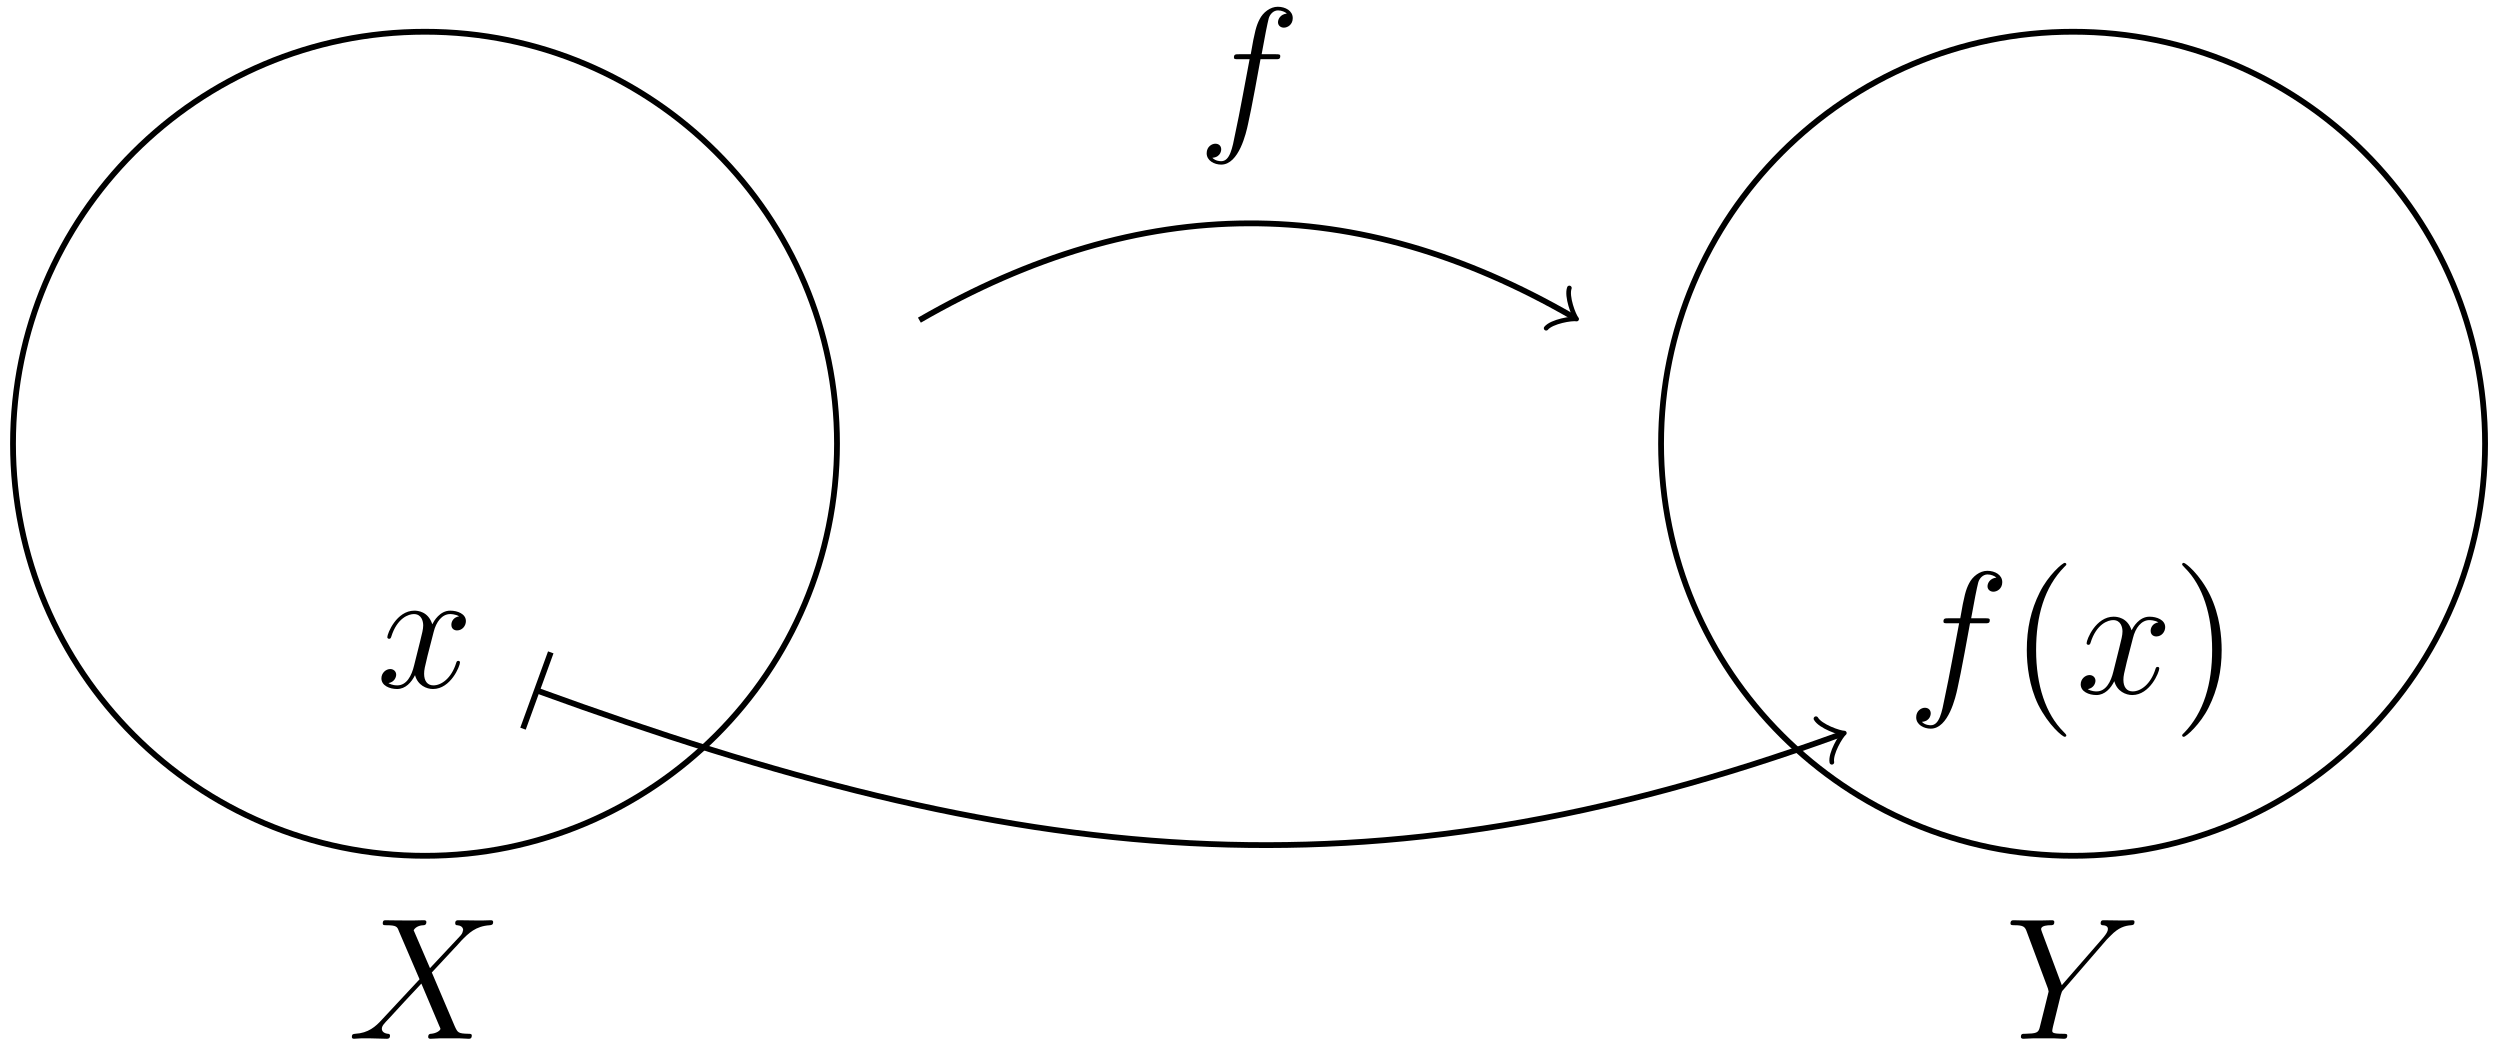
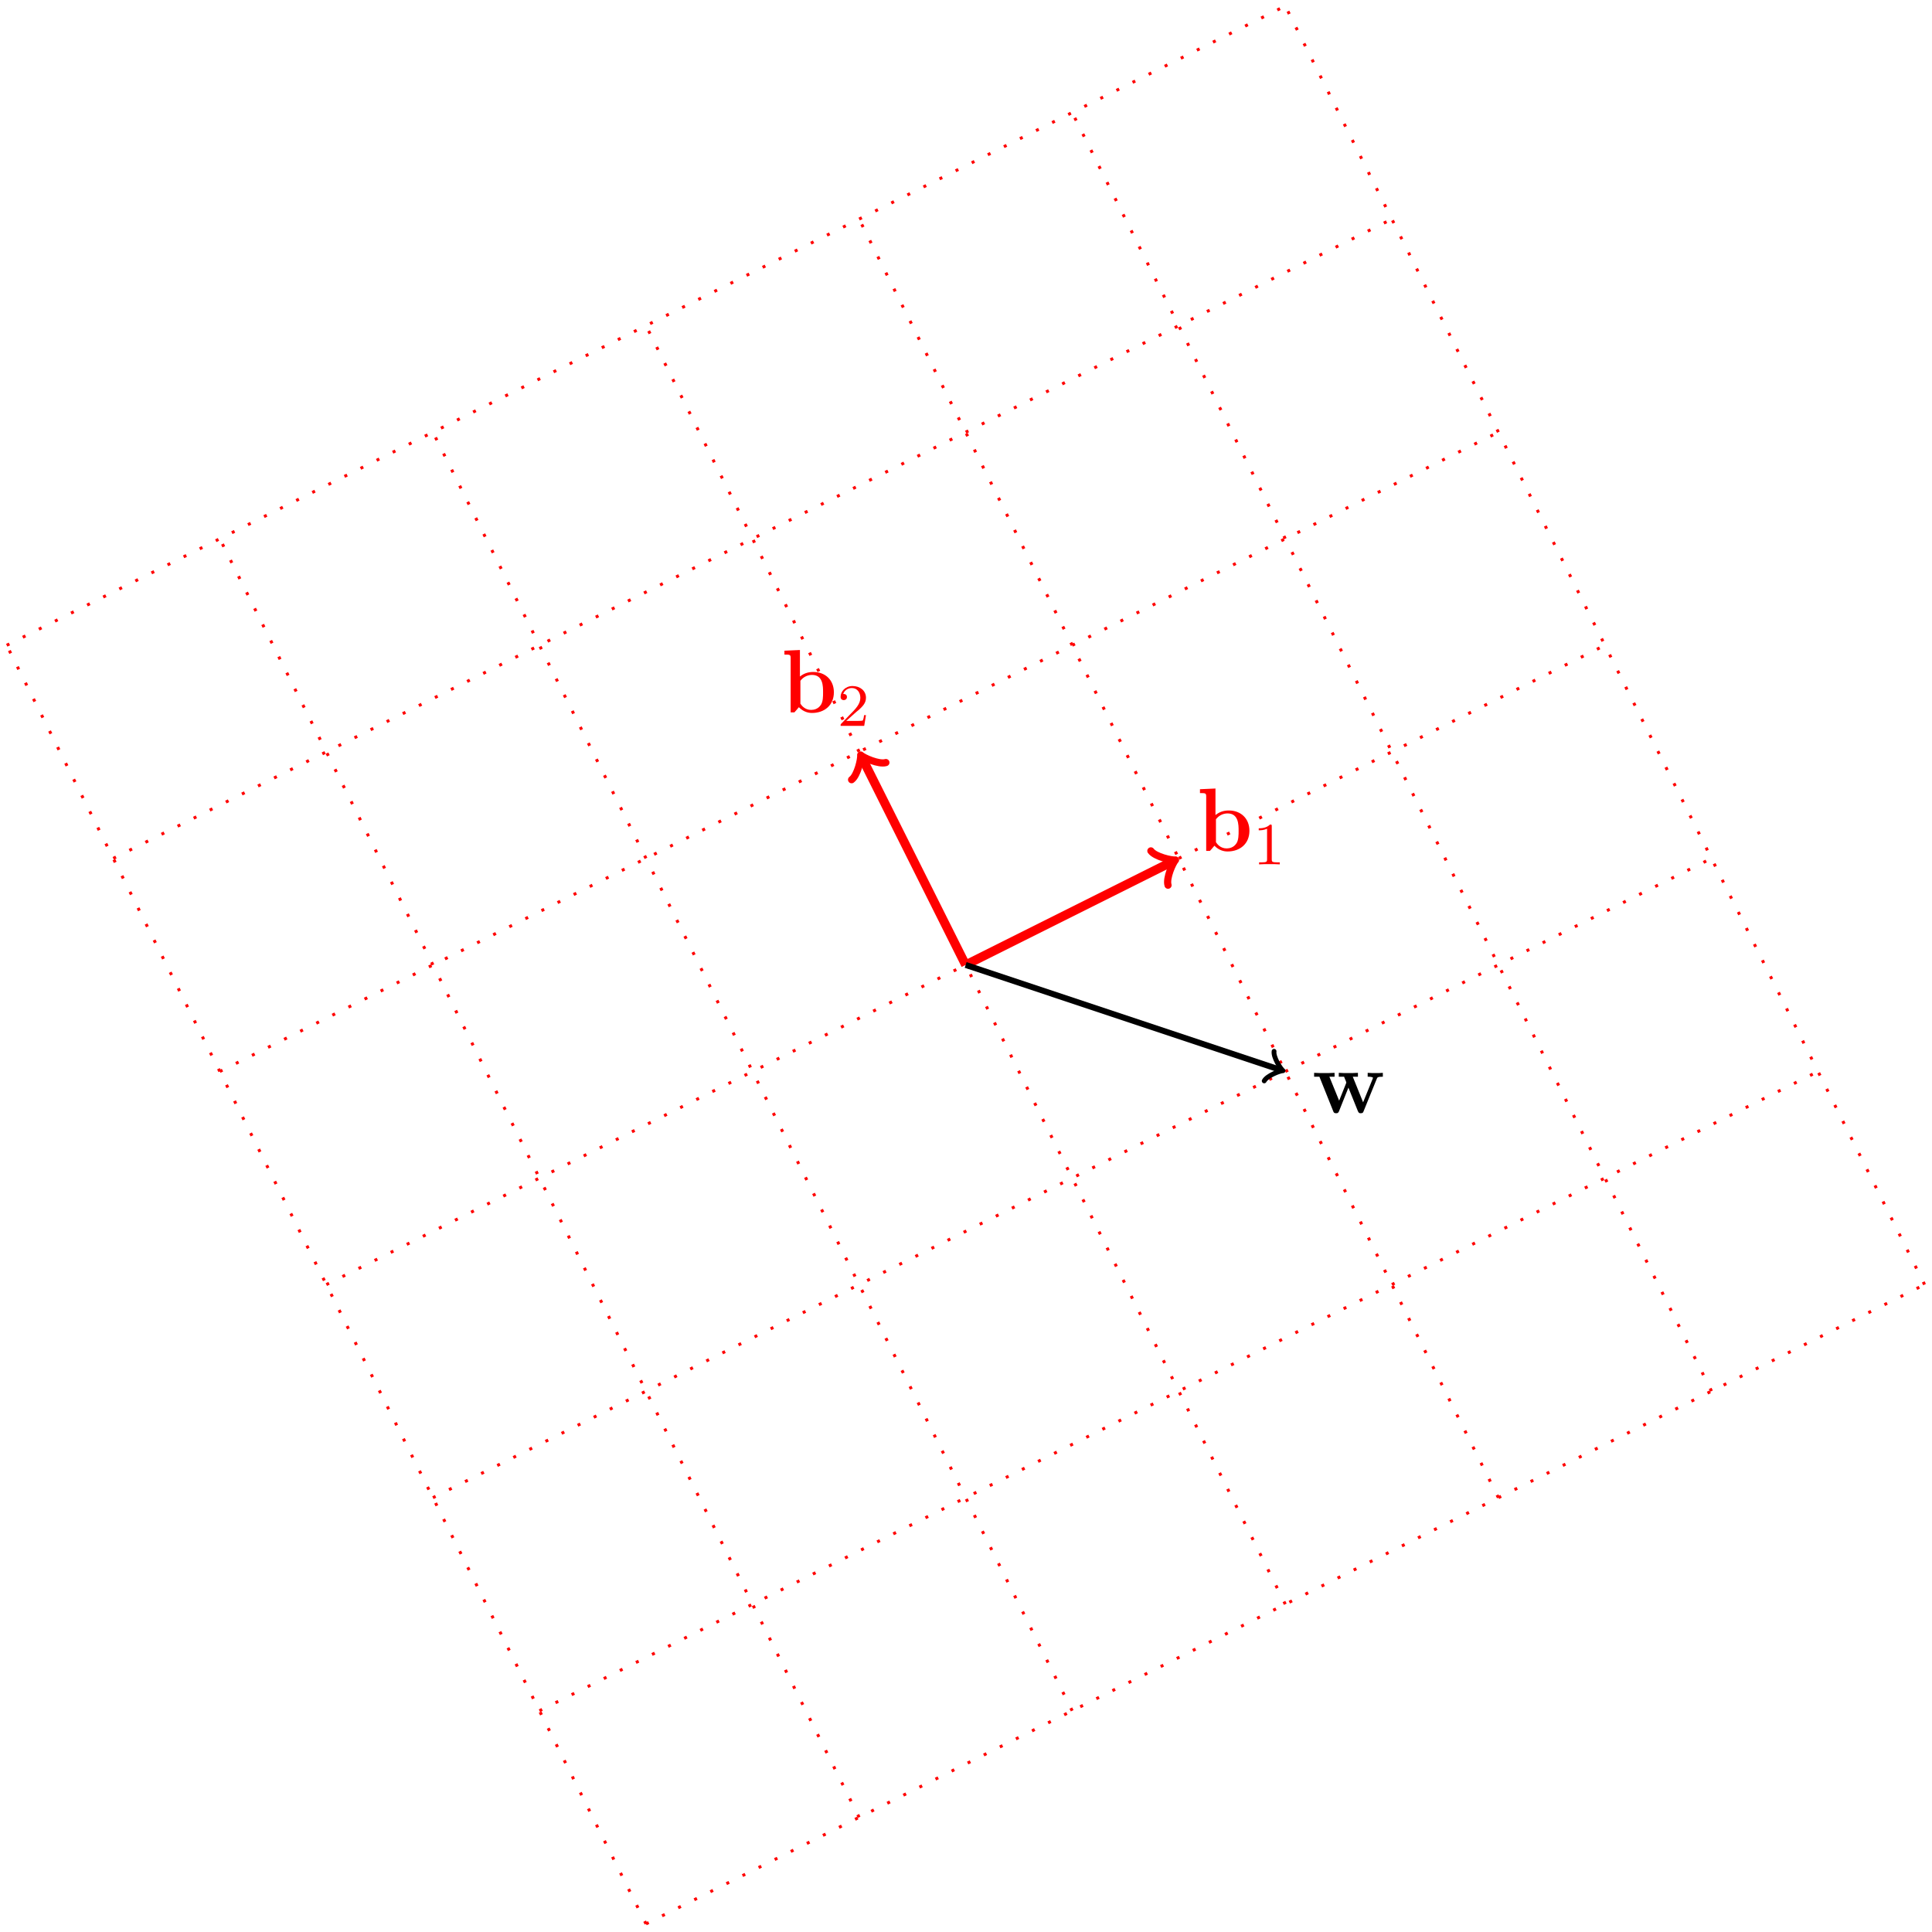
- <svg xmlns="http://www.w3.org/2000/svg" xmlns:xlink="http://www.w3.org/1999/xlink" width="172pt" height="72pt" viewBox="0 0 172 72" version="1.1">
+ <svg xmlns="http://www.w3.org/2000/svg" xmlns:xlink="http://www.w3.org/1999/xlink" width="257pt" height="257pt" viewBox="0 0 257 257" version="1.1">
  <defs>
    <g>
      <symbol overflow="visible" id="glyph0-0">
        <path style="stroke:none;" d="" />
      </symbol>
      <symbol overflow="visible" id="glyph0-1">
-         <path style="stroke:none;" d="M 5.672 -4.859 L 4.547 -7.469 C 4.703 -7.75 5.062 -7.812 5.219 -7.812 C 5.281 -7.812 5.422 -7.828 5.422 -8.031 C 5.422 -8.156 5.312 -8.156 5.234 -8.156 C 5.031 -8.156 4.797 -8.141 4.594 -8.141 L 3.891 -8.141 C 3.172 -8.141 2.641 -8.156 2.625 -8.156 C 2.531 -8.156 2.422 -8.156 2.422 -7.938 C 2.422 -7.812 2.516 -7.812 2.672 -7.812 C 3.375 -7.812 3.422 -7.703 3.531 -7.406 L 4.953 -4.094 L 2.359 -1.312 C 1.938 -0.844 1.422 -0.391 0.531 -0.344 C 0.391 -0.328 0.297 -0.328 0.297 -0.125 C 0.297 -0.078 0.312 0 0.438 0 C 0.609 0 0.781 -0.031 0.953 -0.031 L 1.516 -0.031 C 1.906 -0.031 2.312 0 2.688 0 C 2.766 0 2.922 0 2.922 -0.219 C 2.922 -0.328 2.828 -0.344 2.766 -0.344 C 2.516 -0.375 2.359 -0.5 2.359 -0.688 C 2.359 -0.891 2.516 -1.047 2.859 -1.406 L 3.922 -2.562 C 4.188 -2.828 4.812 -3.531 5.078 -3.797 L 6.328 -0.844 C 6.344 -0.828 6.391 -0.703 6.391 -0.688 C 6.391 -0.578 6.125 -0.375 5.75 -0.344 C 5.672 -0.344 5.547 -0.328 5.547 -0.125 C 5.547 0 5.672 0 5.719 0 C 5.922 0 6.172 -0.031 6.375 -0.031 L 7.688 -0.031 C 7.906 -0.031 8.125 0 8.328 0 C 8.422 0 8.547 0 8.547 -0.234 C 8.547 -0.344 8.422 -0.344 8.312 -0.344 C 7.609 -0.359 7.578 -0.422 7.375 -0.859 L 5.797 -4.562 L 7.312 -6.188 C 7.438 -6.312 7.703 -6.609 7.812 -6.734 C 8.328 -7.266 8.812 -7.75 9.781 -7.812 C 9.891 -7.828 10.016 -7.828 10.016 -8.031 C 10.016 -8.156 9.906 -8.156 9.859 -8.156 C 9.688 -8.156 9.516 -8.141 9.344 -8.141 L 8.797 -8.141 C 8.422 -8.141 8 -8.156 7.625 -8.156 C 7.547 -8.156 7.406 -8.156 7.406 -7.953 C 7.406 -7.828 7.484 -7.812 7.547 -7.812 C 7.75 -7.797 7.953 -7.703 7.953 -7.469 L 7.938 -7.453 C 7.922 -7.359 7.906 -7.25 7.766 -7.094 Z M 5.672 -4.859 " />
+         <path style="stroke:none;" d="M 2.484 -8.297 L 0.422 -8.203 L 0.422 -7.688 C 1.156 -7.688 1.25 -7.688 1.25 -7.219 L 1.25 0 L 1.75 0 C 1.953 -0.234 2.156 -0.453 2.344 -0.688 C 2.953 -0.062 3.609 0.078 4.094 0.078 C 5.734 0.078 7 -0.938 7 -2.672 C 7 -4.297 5.875 -5.375 4.25 -5.375 C 3.531 -5.375 2.969 -5.156 2.484 -4.766 Z M 2.547 -4.203 C 2.969 -4.766 3.578 -4.984 4.094 -4.984 C 5.562 -4.984 5.562 -3.469 5.562 -2.672 C 5.562 -2.141 5.562 -1.453 5.281 -1.016 C 4.906 -0.438 4.344 -0.328 3.969 -0.328 C 3.156 -0.328 2.719 -0.891 2.547 -1.156 Z M 2.547 -4.203 " />
      </symbol>
      <symbol overflow="visible" id="glyph0-2">
-         <path style="stroke:none;" d="M 7.031 -6.844 L 7.297 -7.109 C 7.828 -7.656 8.266 -7.781 8.688 -7.812 C 8.828 -7.828 8.922 -7.844 8.922 -8.047 C 8.922 -8.156 8.812 -8.156 8.781 -8.156 C 8.641 -8.156 8.484 -8.141 8.344 -8.141 L 7.859 -8.141 C 7.5 -8.141 7.141 -8.156 6.797 -8.156 C 6.719 -8.156 6.594 -8.156 6.594 -7.938 C 6.594 -7.828 6.703 -7.812 6.734 -7.812 C 7.094 -7.797 7.094 -7.609 7.094 -7.547 C 7.094 -7.406 7 -7.234 6.766 -6.953 L 3.922 -3.688 L 2.562 -7.328 C 2.5 -7.5 2.5 -7.516 2.5 -7.547 C 2.5 -7.797 2.984 -7.812 3.125 -7.812 C 3.281 -7.812 3.406 -7.812 3.406 -8.031 C 3.406 -8.156 3.297 -8.156 3.234 -8.156 C 3.031 -8.156 2.781 -8.141 2.578 -8.141 L 1.25 -8.141 C 1.047 -8.141 0.812 -8.156 0.609 -8.156 C 0.531 -8.156 0.391 -8.156 0.391 -7.938 C 0.391 -7.812 0.5 -7.812 0.688 -7.812 C 1.266 -7.812 1.375 -7.703 1.484 -7.438 L 2.969 -3.453 C 2.969 -3.422 3.016 -3.281 3.016 -3.25 C 3.016 -3.219 2.422 -0.859 2.391 -0.734 C 2.297 -0.422 2.172 -0.359 1.406 -0.344 C 1.203 -0.344 1.109 -0.344 1.109 -0.125 C 1.109 0 1.25 0 1.281 0 C 1.5 0 1.75 -0.031 1.969 -0.031 L 3.375 -0.031 C 3.594 -0.031 3.844 0 4.062 0 C 4.141 0 4.297 0 4.297 -0.219 C 4.297 -0.344 4.203 -0.344 4 -0.344 C 3.266 -0.344 3.266 -0.438 3.266 -0.562 C 3.266 -0.641 3.359 -1.031 3.422 -1.266 L 3.844 -2.984 C 3.922 -3.234 3.922 -3.266 4.031 -3.375 Z M 7.031 -6.844 " />
-       </symbol>
-       <symbol overflow="visible" id="glyph0-3">
-         <path style="stroke:none;" d="M 5.328 -4.812 C 5.562 -4.812 5.672 -4.812 5.672 -5.031 C 5.672 -5.156 5.562 -5.156 5.359 -5.156 L 4.391 -5.156 C 4.609 -6.391 4.781 -7.234 4.875 -7.609 C 4.953 -7.906 5.203 -8.172 5.516 -8.172 C 5.766 -8.172 6.016 -8.062 6.125 -7.953 C 5.672 -7.906 5.516 -7.562 5.516 -7.359 C 5.516 -7.125 5.703 -6.984 5.922 -6.984 C 6.172 -6.984 6.531 -7.188 6.531 -7.641 C 6.531 -8.141 6.031 -8.422 5.5 -8.422 C 4.984 -8.422 4.484 -8.031 4.25 -7.562 C 4.031 -7.141 3.906 -6.719 3.641 -5.156 L 2.828 -5.156 C 2.609 -5.156 2.484 -5.156 2.484 -4.938 C 2.484 -4.812 2.562 -4.812 2.797 -4.812 L 3.562 -4.812 C 3.344 -3.688 2.859 -0.984 2.578 0.281 C 2.375 1.328 2.203 2.203 1.609 2.203 C 1.562 2.203 1.219 2.203 1 1.969 C 1.609 1.922 1.609 1.406 1.609 1.391 C 1.609 1.141 1.438 1 1.203 1 C 0.969 1 0.609 1.203 0.609 1.656 C 0.609 2.172 1.141 2.438 1.609 2.438 C 2.828 2.438 3.328 0.25 3.453 -0.344 C 3.672 -1.266 4.25 -4.453 4.312 -4.812 Z M 5.328 -4.812 " />
-       </symbol>
-       <symbol overflow="visible" id="glyph0-4">
-         <path style="stroke:none;" d="M 5.672 -4.875 C 5.281 -4.812 5.141 -4.516 5.141 -4.297 C 5.141 -4 5.359 -3.906 5.531 -3.906 C 5.891 -3.906 6.141 -4.219 6.141 -4.547 C 6.141 -5.047 5.562 -5.266 5.062 -5.266 C 4.344 -5.266 3.938 -4.547 3.828 -4.328 C 3.547 -5.219 2.812 -5.266 2.594 -5.266 C 1.375 -5.266 0.734 -3.703 0.734 -3.438 C 0.734 -3.391 0.781 -3.328 0.859 -3.328 C 0.953 -3.328 0.984 -3.406 1 -3.453 C 1.406 -4.781 2.219 -5.031 2.562 -5.031 C 3.094 -5.031 3.203 -4.531 3.203 -4.25 C 3.203 -3.984 3.125 -3.703 2.984 -3.125 L 2.578 -1.5 C 2.406 -0.781 2.062 -0.125 1.422 -0.125 C 1.359 -0.125 1.062 -0.125 0.812 -0.281 C 1.25 -0.359 1.344 -0.719 1.344 -0.859 C 1.344 -1.094 1.156 -1.25 0.938 -1.25 C 0.641 -1.25 0.328 -0.984 0.328 -0.609 C 0.328 -0.109 0.891 0.125 1.406 0.125 C 1.984 0.125 2.391 -0.328 2.641 -0.828 C 2.828 -0.125 3.438 0.125 3.875 0.125 C 5.094 0.125 5.734 -1.453 5.734 -1.703 C 5.734 -1.766 5.688 -1.812 5.625 -1.812 C 5.516 -1.812 5.5 -1.75 5.469 -1.656 C 5.141 -0.609 4.453 -0.125 3.906 -0.125 C 3.484 -0.125 3.266 -0.438 3.266 -0.922 C 3.266 -1.188 3.312 -1.375 3.5 -2.156 L 3.922 -3.797 C 4.094 -4.5 4.5 -5.031 5.062 -5.031 C 5.078 -5.031 5.422 -5.031 5.672 -4.875 Z M 5.672 -4.875 " />
+         <path style="stroke:none;" d="M 8.609 -4.5 C 8.688 -4.703 8.719 -4.797 9.422 -4.797 L 9.422 -5.312 C 9.078 -5.281 8.922 -5.281 8.484 -5.281 C 8 -5.281 7.844 -5.281 7.406 -5.312 L 7.406 -4.797 C 7.516 -4.797 8.109 -4.797 8.109 -4.641 C 8.109 -4.625 8.109 -4.609 8.062 -4.5 L 6.797 -1.391 L 5.422 -4.797 L 6.109 -4.797 L 6.109 -5.312 C 5.828 -5.281 5.109 -5.281 4.797 -5.281 C 4.188 -5.281 4.156 -5.281 3.562 -5.312 L 3.562 -4.797 L 4.266 -4.797 C 4.297 -4.703 4.359 -4.547 4.406 -4.438 C 4.453 -4.359 4.562 -4.078 4.562 -4.016 C 4.562 -4 4.531 -3.906 4.516 -3.875 L 3.609 -1.609 L 2.312 -4.797 L 3 -4.797 L 3 -5.312 C 2.719 -5.281 1.906 -5.281 1.594 -5.281 C 1.203 -5.281 0.641 -5.281 0.281 -5.312 L 0.281 -4.797 L 0.984 -4.797 L 2.812 -0.234 C 2.891 -0.031 2.938 0.062 3.203 0.062 C 3.328 0.062 3.484 0.062 3.578 -0.172 L 4.844 -3.344 L 6.109 -0.203 C 6.219 0.062 6.344 0.062 6.484 0.062 C 6.75 0.062 6.797 -0.016 6.875 -0.234 Z M 8.609 -4.5 " />
      </symbol>
      <symbol overflow="visible" id="glyph1-0">
        <path style="stroke:none;" d="" />
      </symbol>
      <symbol overflow="visible" id="glyph1-1">
-         <path style="stroke:none;" d="M 3.891 2.906 C 3.891 2.875 3.891 2.844 3.688 2.641 C 2.484 1.438 1.812 -0.531 1.812 -2.969 C 1.812 -5.297 2.375 -7.297 3.766 -8.703 C 3.891 -8.812 3.891 -8.828 3.891 -8.875 C 3.891 -8.938 3.828 -8.969 3.781 -8.969 C 3.625 -8.969 2.641 -8.109 2.062 -6.938 C 1.453 -5.719 1.172 -4.453 1.172 -2.969 C 1.172 -1.906 1.344 -0.484 1.953 0.781 C 2.672 2.219 3.641 3 3.781 3 C 3.828 3 3.891 2.969 3.891 2.906 Z M 3.891 2.906 " />
+         <path style="stroke:none;" d="M 2.5 -5.078 C 2.5 -5.297 2.484 -5.297 2.266 -5.297 C 1.938 -4.984 1.516 -4.797 0.766 -4.797 L 0.766 -4.531 C 0.984 -4.531 1.406 -4.531 1.875 -4.734 L 1.875 -0.656 C 1.875 -0.359 1.844 -0.266 1.094 -0.266 L 0.812 -0.266 L 0.812 0 C 1.141 -0.031 1.828 -0.031 2.188 -0.031 C 2.547 -0.031 3.234 -0.031 3.562 0 L 3.562 -0.266 L 3.281 -0.266 C 2.531 -0.266 2.5 -0.359 2.5 -0.656 Z M 2.5 -5.078 " />
      </symbol>
      <symbol overflow="visible" id="glyph1-2">
-         <path style="stroke:none;" d="M 3.375 -2.969 C 3.375 -3.891 3.25 -5.359 2.578 -6.75 C 1.875 -8.188 0.891 -8.969 0.766 -8.969 C 0.719 -8.969 0.656 -8.938 0.656 -8.875 C 0.656 -8.828 0.656 -8.812 0.859 -8.609 C 2.062 -7.406 2.719 -5.422 2.719 -2.984 C 2.719 -0.672 2.156 1.328 0.781 2.734 C 0.656 2.844 0.656 2.875 0.656 2.906 C 0.656 2.969 0.719 3 0.766 3 C 0.922 3 1.906 2.141 2.484 0.969 C 3.094 -0.25 3.375 -1.547 3.375 -2.969 Z M 3.375 -2.969 " />
+         <path style="stroke:none;" d="M 2.25 -1.625 C 2.375 -1.75 2.703 -2.016 2.844 -2.125 C 3.328 -2.578 3.797 -3.016 3.797 -3.734 C 3.797 -4.688 3 -5.297 2.016 -5.297 C 1.047 -5.297 0.422 -4.578 0.422 -3.859 C 0.422 -3.469 0.734 -3.422 0.844 -3.422 C 1.016 -3.422 1.266 -3.531 1.266 -3.844 C 1.266 -4.25 0.859 -4.25 0.766 -4.25 C 1 -4.844 1.531 -5.031 1.922 -5.031 C 2.656 -5.031 3.047 -4.406 3.047 -3.734 C 3.047 -2.906 2.469 -2.297 1.516 -1.344 L 0.516 -0.297 C 0.422 -0.219 0.422 -0.203 0.422 0 L 3.562 0 L 3.797 -1.422 L 3.547 -1.422 C 3.531 -1.266 3.469 -0.875 3.375 -0.719 C 3.328 -0.656 2.719 -0.656 2.594 -0.656 L 1.172 -0.656 Z M 2.25 -1.625 " />
      </symbol>
    </g>
  </defs>
  <g id="surface1">
-     <path style="fill:none;stroke-width:0.399;stroke-linecap:butt;stroke-linejoin:miter;stroke:rgb(0%,0%,0%);stroke-opacity:1;stroke-miterlimit:10;" d="M -28.347 0.001 C -28.347 15.657 -41.038 28.348 -56.695 28.348 C -72.351 28.348 -85.038 15.657 -85.038 0.001 C -85.038 -15.655 -72.351 -28.347 -56.695 -28.347 C -41.038 -28.347 -28.347 -15.655 -28.347 0.001 Z M -28.347 0.001 " transform="matrix(1,0,0,-1,85.933,30.532)" />
-     <path style="fill:none;stroke-width:0.399;stroke-linecap:butt;stroke-linejoin:miter;stroke:rgb(0%,0%,0%);stroke-opacity:1;stroke-miterlimit:10;" d="M 85.04 0.001 C 85.04 15.657 72.348 28.348 56.692 28.348 C 41.04 28.348 28.348 15.657 28.348 0.001 C 28.348 -15.655 41.04 -28.347 56.692 -28.347 C 72.348 -28.347 85.04 -15.655 85.04 0.001 Z M 85.04 0.001 " transform="matrix(1,0,0,-1,85.933,30.532)" />
+     <path style="fill:none;stroke-width:0.399;stroke-linecap:butt;stroke-linejoin:miter;stroke:rgb(100%,0%,0%);stroke-opacity:1;stroke-dasharray:0.399,1.993;stroke-miterlimit:10;" d="M -42.519 -127.56 L 127.559 -42.521 " transform="matrix(1,0,0,-1,128.453,128.358)" />
+     <path style="fill:none;stroke-width:0.399;stroke-linecap:butt;stroke-linejoin:miter;stroke:rgb(100%,0%,0%);stroke-opacity:1;stroke-dasharray:0.399,1.993;stroke-miterlimit:10;" d="M -56.695 -99.212 L 113.387 -14.173 " transform="matrix(1,0,0,-1,128.453,128.358)" />
+     <path style="fill:none;stroke-width:0.399;stroke-linecap:butt;stroke-linejoin:miter;stroke:rgb(100%,0%,0%);stroke-opacity:1;stroke-dasharray:0.399,1.993;stroke-miterlimit:10;" d="M -70.867 -70.869 L 99.215 14.174 " transform="matrix(1,0,0,-1,128.453,128.358)" />
+     <path style="fill:none;stroke-width:0.399;stroke-linecap:butt;stroke-linejoin:miter;stroke:rgb(100%,0%,0%);stroke-opacity:1;stroke-dasharray:0.399,1.993;stroke-miterlimit:10;" d="M -85.039 -42.521 L 85.039 42.522 " transform="matrix(1,0,0,-1,128.453,128.358)" />
+     <path style="fill:none;stroke-width:0.399;stroke-linecap:butt;stroke-linejoin:miter;stroke:rgb(100%,0%,0%);stroke-opacity:1;stroke-dasharray:0.399,1.993;stroke-miterlimit:10;" d="M -99.215 -14.173 L 70.867 70.866 " transform="matrix(1,0,0,-1,128.453,128.358)" />
+     <path style="fill:none;stroke-width:0.399;stroke-linecap:butt;stroke-linejoin:miter;stroke:rgb(100%,0%,0%);stroke-opacity:1;stroke-dasharray:0.399,1.993;stroke-miterlimit:10;" d="M -113.387 14.174 L 56.695 99.213 " transform="matrix(1,0,0,-1,128.453,128.358)" />
+     <path style="fill:none;stroke-width:0.399;stroke-linecap:butt;stroke-linejoin:miter;stroke:rgb(100%,0%,0%);stroke-opacity:1;stroke-dasharray:0.399,1.993;stroke-miterlimit:10;" d="M -127.562 42.522 L 42.52 127.561 " transform="matrix(1,0,0,-1,128.453,128.358)" />
+     <path style="fill:none;stroke-width:0.399;stroke-linecap:butt;stroke-linejoin:miter;stroke:rgb(100%,0%,0%);stroke-opacity:1;stroke-dasharray:0.399,1.993;stroke-miterlimit:10;" d="M -42.519 -127.56 L -127.562 42.522 " transform="matrix(1,0,0,-1,128.453,128.358)" />
+     <path style="fill:none;stroke-width:0.399;stroke-linecap:butt;stroke-linejoin:miter;stroke:rgb(100%,0%,0%);stroke-opacity:1;stroke-dasharray:0.399,1.993;stroke-miterlimit:10;" d="M -14.172 -113.388 L -99.215 56.694 " transform="matrix(1,0,0,-1,128.453,128.358)" />
+     <path style="fill:none;stroke-width:0.399;stroke-linecap:butt;stroke-linejoin:miter;stroke:rgb(100%,0%,0%);stroke-opacity:1;stroke-dasharray:0.399,1.993;stroke-miterlimit:10;" d="M 14.172 -99.212 L -70.867 70.866 " transform="matrix(1,0,0,-1,128.453,128.358)" />
+     <path style="fill:none;stroke-width:0.399;stroke-linecap:butt;stroke-linejoin:miter;stroke:rgb(100%,0%,0%);stroke-opacity:1;stroke-dasharray:0.399,1.993;stroke-miterlimit:10;" d="M 42.52 -85.04 L -42.519 85.042 " transform="matrix(1,0,0,-1,128.453,128.358)" />
+     <path style="fill:none;stroke-width:0.399;stroke-linecap:butt;stroke-linejoin:miter;stroke:rgb(100%,0%,0%);stroke-opacity:1;stroke-dasharray:0.399,1.993;stroke-miterlimit:10;" d="M 70.867 -70.869 L -14.172 99.213 " transform="matrix(1,0,0,-1,128.453,128.358)" />
+     <path style="fill:none;stroke-width:0.399;stroke-linecap:butt;stroke-linejoin:miter;stroke:rgb(100%,0%,0%);stroke-opacity:1;stroke-dasharray:0.399,1.993;stroke-miterlimit:10;" d="M 99.215 -56.693 L 14.172 113.385 " transform="matrix(1,0,0,-1,128.453,128.358)" />
+     <path style="fill:none;stroke-width:0.399;stroke-linecap:butt;stroke-linejoin:miter;stroke:rgb(100%,0%,0%);stroke-opacity:1;stroke-dasharray:0.399,1.993;stroke-miterlimit:10;" d="M 127.559 -42.521 L 42.52 127.561 " transform="matrix(1,0,0,-1,128.453,128.358)" />
+     <path style="fill:none;stroke-width:1.196;stroke-linecap:butt;stroke-linejoin:miter;stroke:rgb(100%,0%,0%);stroke-opacity:1;stroke-miterlimit:10;" d="M 0 -0.001 L 27.492 13.745 " transform="matrix(1,0,0,-1,128.453,128.358)" />
+     <path style="fill:none;stroke-width:0.956;stroke-linecap:round;stroke-linejoin:round;stroke:rgb(100%,0%,0%);stroke-opacity:1;stroke-miterlimit:10;" d="M -1.913 2.549 C -1.754 1.592 0.002 0.159 0.477 0 C 0 -0.159 -1.752 -1.593 -1.912 -2.552 " transform="matrix(0.89442,-0.4472,-0.4472,-0.89442,155.9444,114.6123)" />
+     <g style="fill:rgb(100%,0%,0%);fill-opacity:1;">
+       <use xlink:href="#glyph0-1" x="159.202" y="113.187" />
+     </g>
+     <g style="fill:rgb(100%,0%,0%);fill-opacity:1;">
+       <use xlink:href="#glyph1-1" x="166.674" y="114.98" />
+     </g>
+     <path style="fill:none;stroke-width:1.196;stroke-linecap:butt;stroke-linejoin:miter;stroke:rgb(100%,0%,0%);stroke-opacity:1;stroke-miterlimit:10;" d="M 0 -0.001 L -13.746 27.491 " transform="matrix(1,0,0,-1,128.453,128.358)" />
+     <path style="fill:none;stroke-width:0.956;stroke-linecap:round;stroke-linejoin:round;stroke:rgb(100%,0%,0%);stroke-opacity:1;stroke-miterlimit:10;" d="M -1.913 2.551 C -1.754 1.594 -0 0.158 0.48 0.001 C -0.002 -0.16 -1.754 -1.594 -1.913 -2.55 " transform="matrix(-0.4472,-0.89442,-0.89442,0.4472,114.7073,100.8666)" />
+     <g style="fill:rgb(100%,0%,0%);fill-opacity:1;">
+       <use xlink:href="#glyph0-1" x="103.925" y="94.762" />
+     </g>
+     <g style="fill:rgb(100%,0%,0%);fill-opacity:1;">
+       <use xlink:href="#glyph1-2" x="111.397" y="96.555" />
+     </g>
+     <path style="fill:none;stroke-width:0.797;stroke-linecap:butt;stroke-linejoin:miter;stroke:rgb(0%,0%,0%);stroke-opacity:1;stroke-miterlimit:10;" d="M 0 -0.001 L 41.848 -13.951 " transform="matrix(1,0,0,-1,128.453,128.358)" />
+     <path style="fill:none;stroke-width:0.638;stroke-linecap:round;stroke-linejoin:round;stroke:rgb(0%,0%,0%);stroke-opacity:1;stroke-miterlimit:10;" d="M -1.555 2.072 C -1.424 1.297 0.001 0.131 0.39 0.001 C 0.001 -0.128 -1.424 -1.295 -1.555 -2.074 " transform="matrix(0.94963,0.31653,0.31653,-0.94963,170.3015,142.3075)" />
    <g style="fill:rgb(0%,0%,0%);fill-opacity:1;">
-       <use xlink:href="#glyph0-1" x="23.912" y="71.468" />
+       <use xlink:href="#glyph0-2" x="174.527" y="148.023" />
    </g>
-     <g style="fill:rgb(0%,0%,0%);fill-opacity:1;">
-       <use xlink:href="#glyph0-2" x="137.93" y="71.468" />
-     </g>
-     <path style="fill:none;stroke-width:0.399;stroke-linecap:butt;stroke-linejoin:miter;stroke:rgb(0%,0%,0%);stroke-opacity:1;stroke-miterlimit:10;" d="M -22.679 8.505 C -7.359 17.348 7.36 17.348 22.278 8.735 " transform="matrix(1,0,0,-1,85.933,30.532)" />
-     <path style="fill:none;stroke-width:0.319;stroke-linecap:round;stroke-linejoin:round;stroke:rgb(0%,0%,0%);stroke-opacity:1;stroke-miterlimit:10;" d="M -1.197 1.595 C -1.094 0.997 -0.001 0.1 0.3 -0.001 C 0.001 -0.097 -1.095 -0.995 -1.195 -1.593 " transform="matrix(0.86877,0.5016,0.5016,-0.86877,108.2124,21.798)" />
-     <g style="fill:rgb(0%,0%,0%);fill-opacity:1;">
-       <use xlink:href="#glyph0-3" x="82.41" y="8.887" />
-     </g>
-     <g style="fill:rgb(0%,0%,0%);fill-opacity:1;">
-       <use xlink:href="#glyph0-4" x="25.913" y="47.279" />
-     </g>
-     <g style="fill:rgb(0%,0%,0%);fill-opacity:1;">
-       <use xlink:href="#glyph0-3" x="131.225" y="47.694" />
-     </g>
-     <g style="fill:rgb(0%,0%,0%);fill-opacity:1;">
-       <use xlink:href="#glyph1-1" x="138.272" y="47.694" />
-     </g>
-     <g style="fill:rgb(0%,0%,0%);fill-opacity:1;">
-       <use xlink:href="#glyph0-4" x="142.824" y="47.694" />
-     </g>
-     <g style="fill:rgb(0%,0%,0%);fill-opacity:1;">
-       <use xlink:href="#glyph1-2" x="149.476" y="47.694" />
-     </g>
-     <path style="fill:none;stroke-width:0.399;stroke-linecap:butt;stroke-linejoin:miter;stroke:rgb(0%,0%,0%);stroke-opacity:1;stroke-miterlimit:10;" d="M -48.902 -17.007 C -15.968 -28.995 7.891 -31.937 40.676 -20.003 " transform="matrix(1,0,0,-1,85.933,30.532)" />
-     <path style="fill:none;stroke-width:0.399;stroke-linecap:square;stroke-linejoin:miter;stroke:rgb(0%,0%,0%);stroke-opacity:1;stroke-miterlimit:10;" d="M 0.099 -2.59 L 0.098 2.591 " transform="matrix(-0.94089,-0.34247,-0.34247,0.94089,37.03061,47.5408)" />
-     <path style="fill:none;stroke-width:0.319;stroke-linecap:round;stroke-linejoin:round;stroke:rgb(0%,0%,0%);stroke-opacity:1;stroke-miterlimit:10;" d="M -1.197 1.594 C -1.095 0.996 -0.001 0.1 0.298 -0.001 C 0.001 -0.1 -1.098 -0.996 -1.195 -1.595 " transform="matrix(0.94089,-0.34247,-0.34247,-0.94089,126.6098,50.53502)" />
  </g>
</svg>
